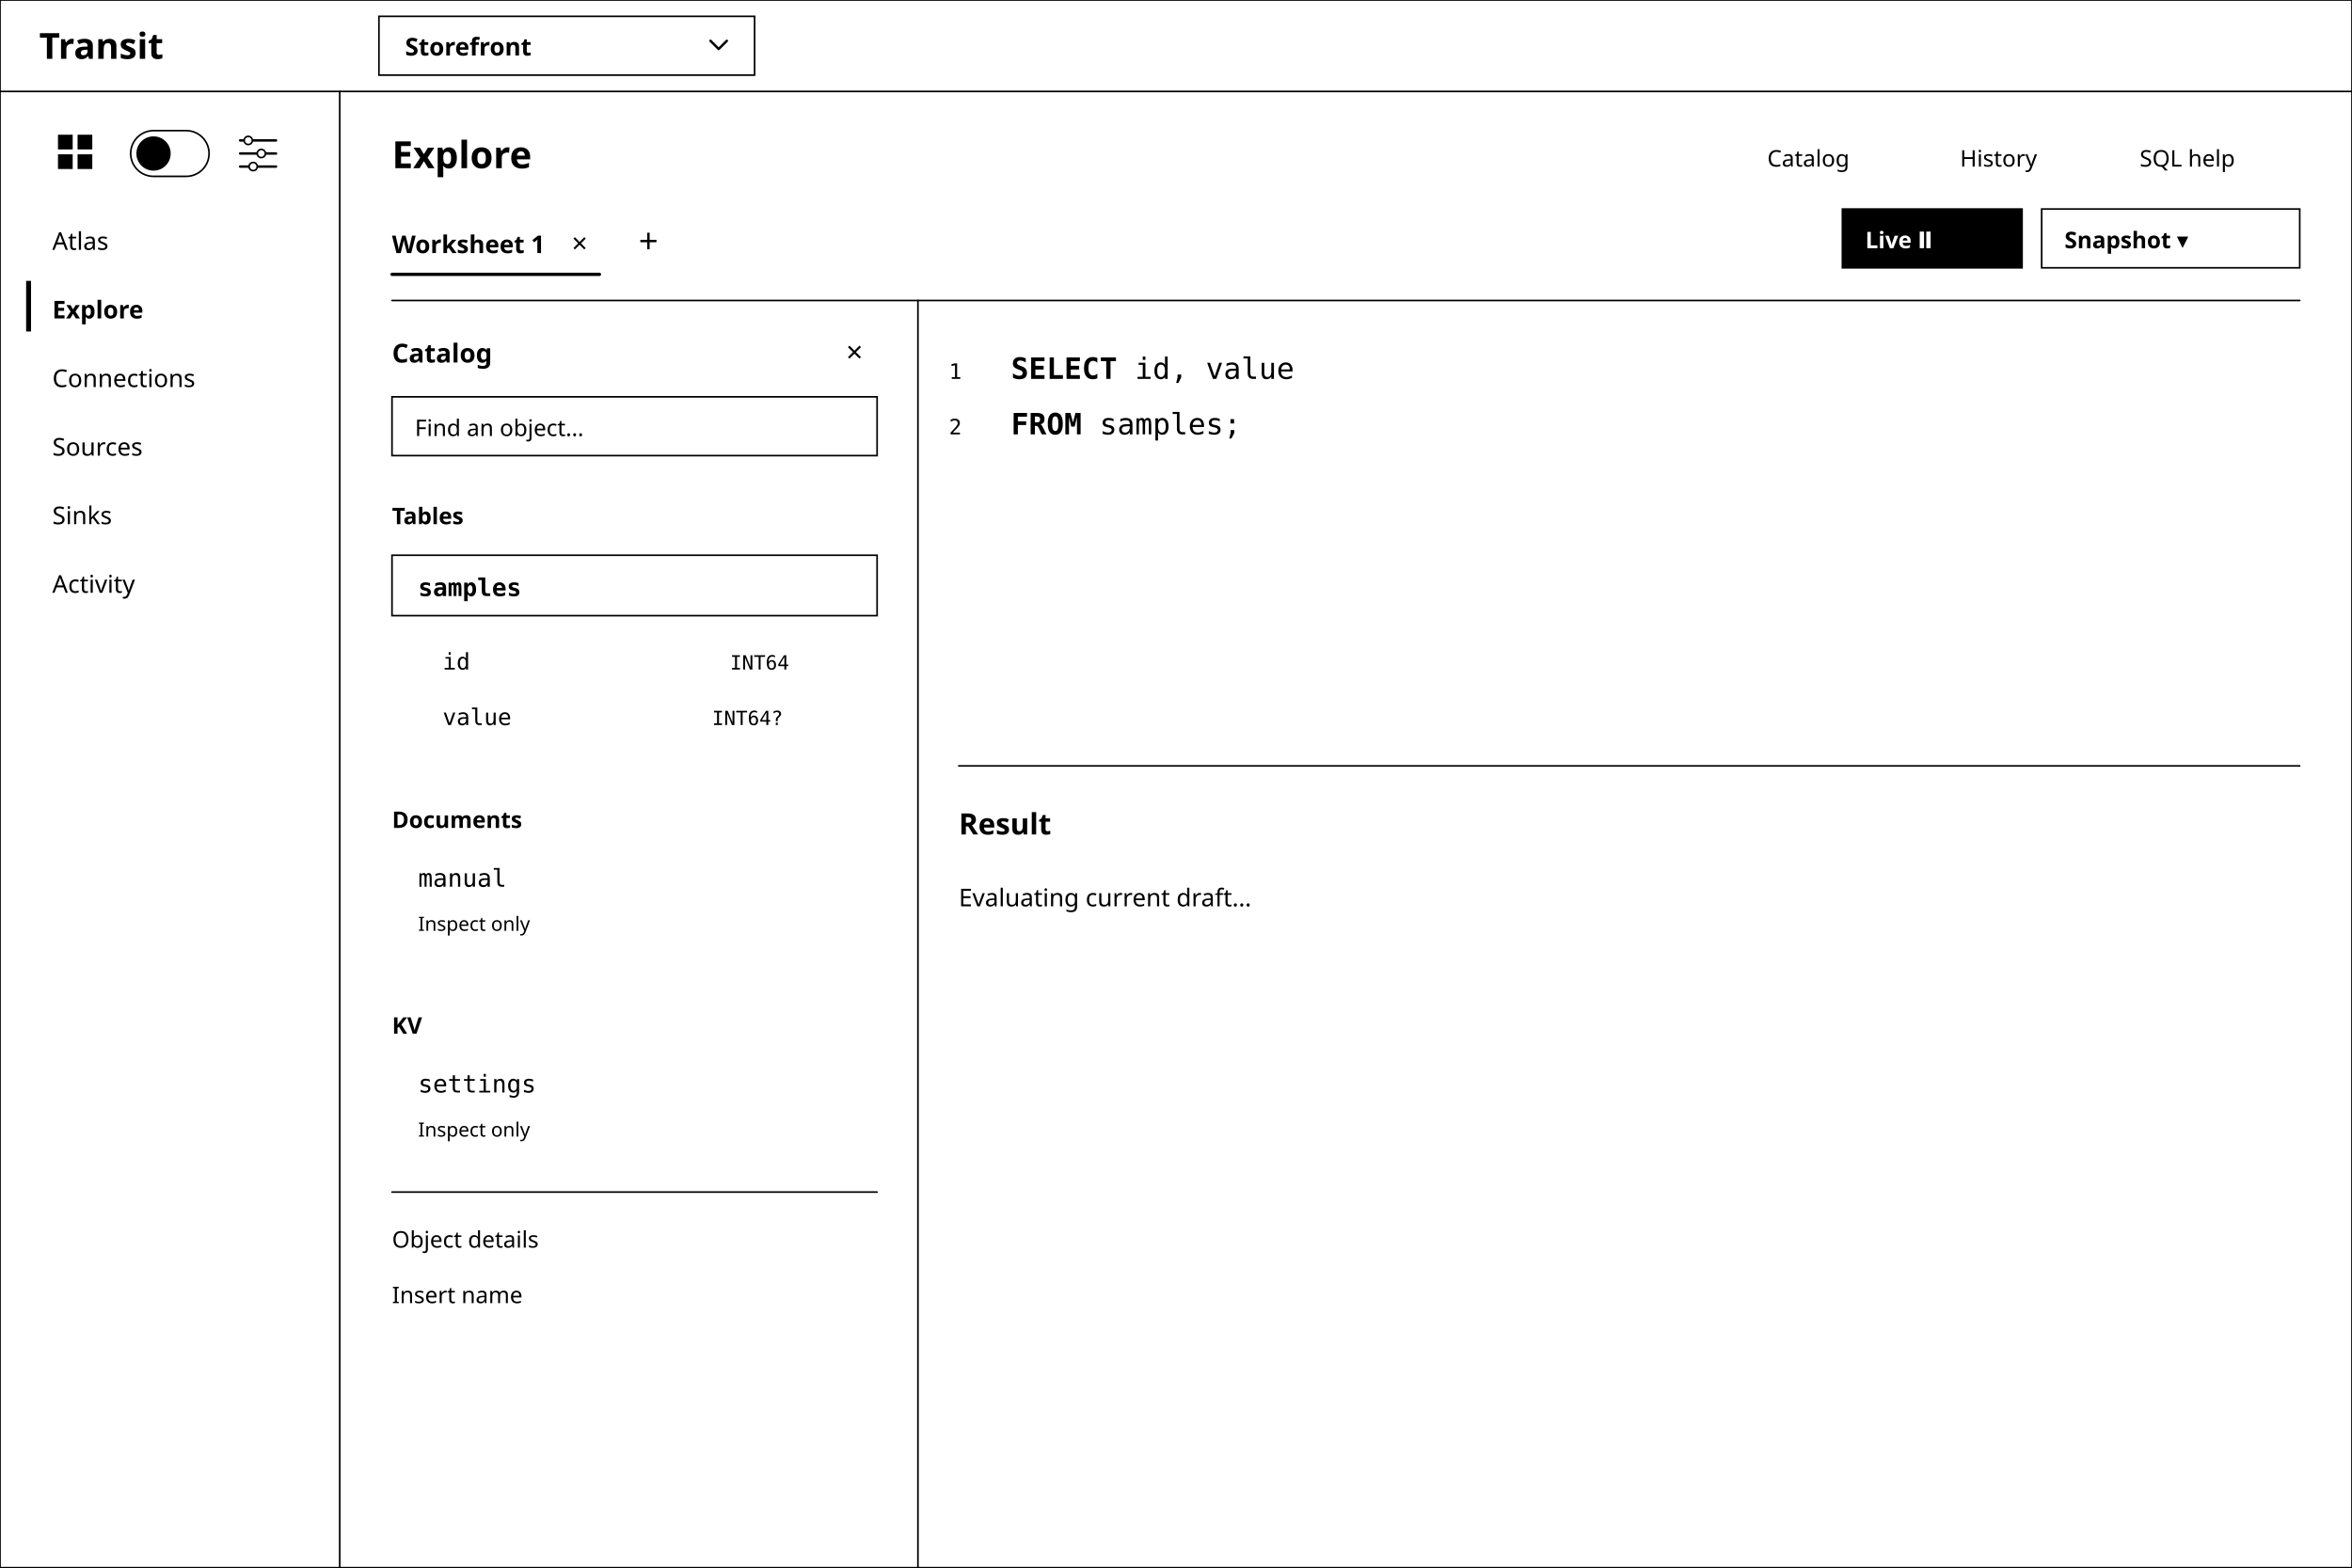
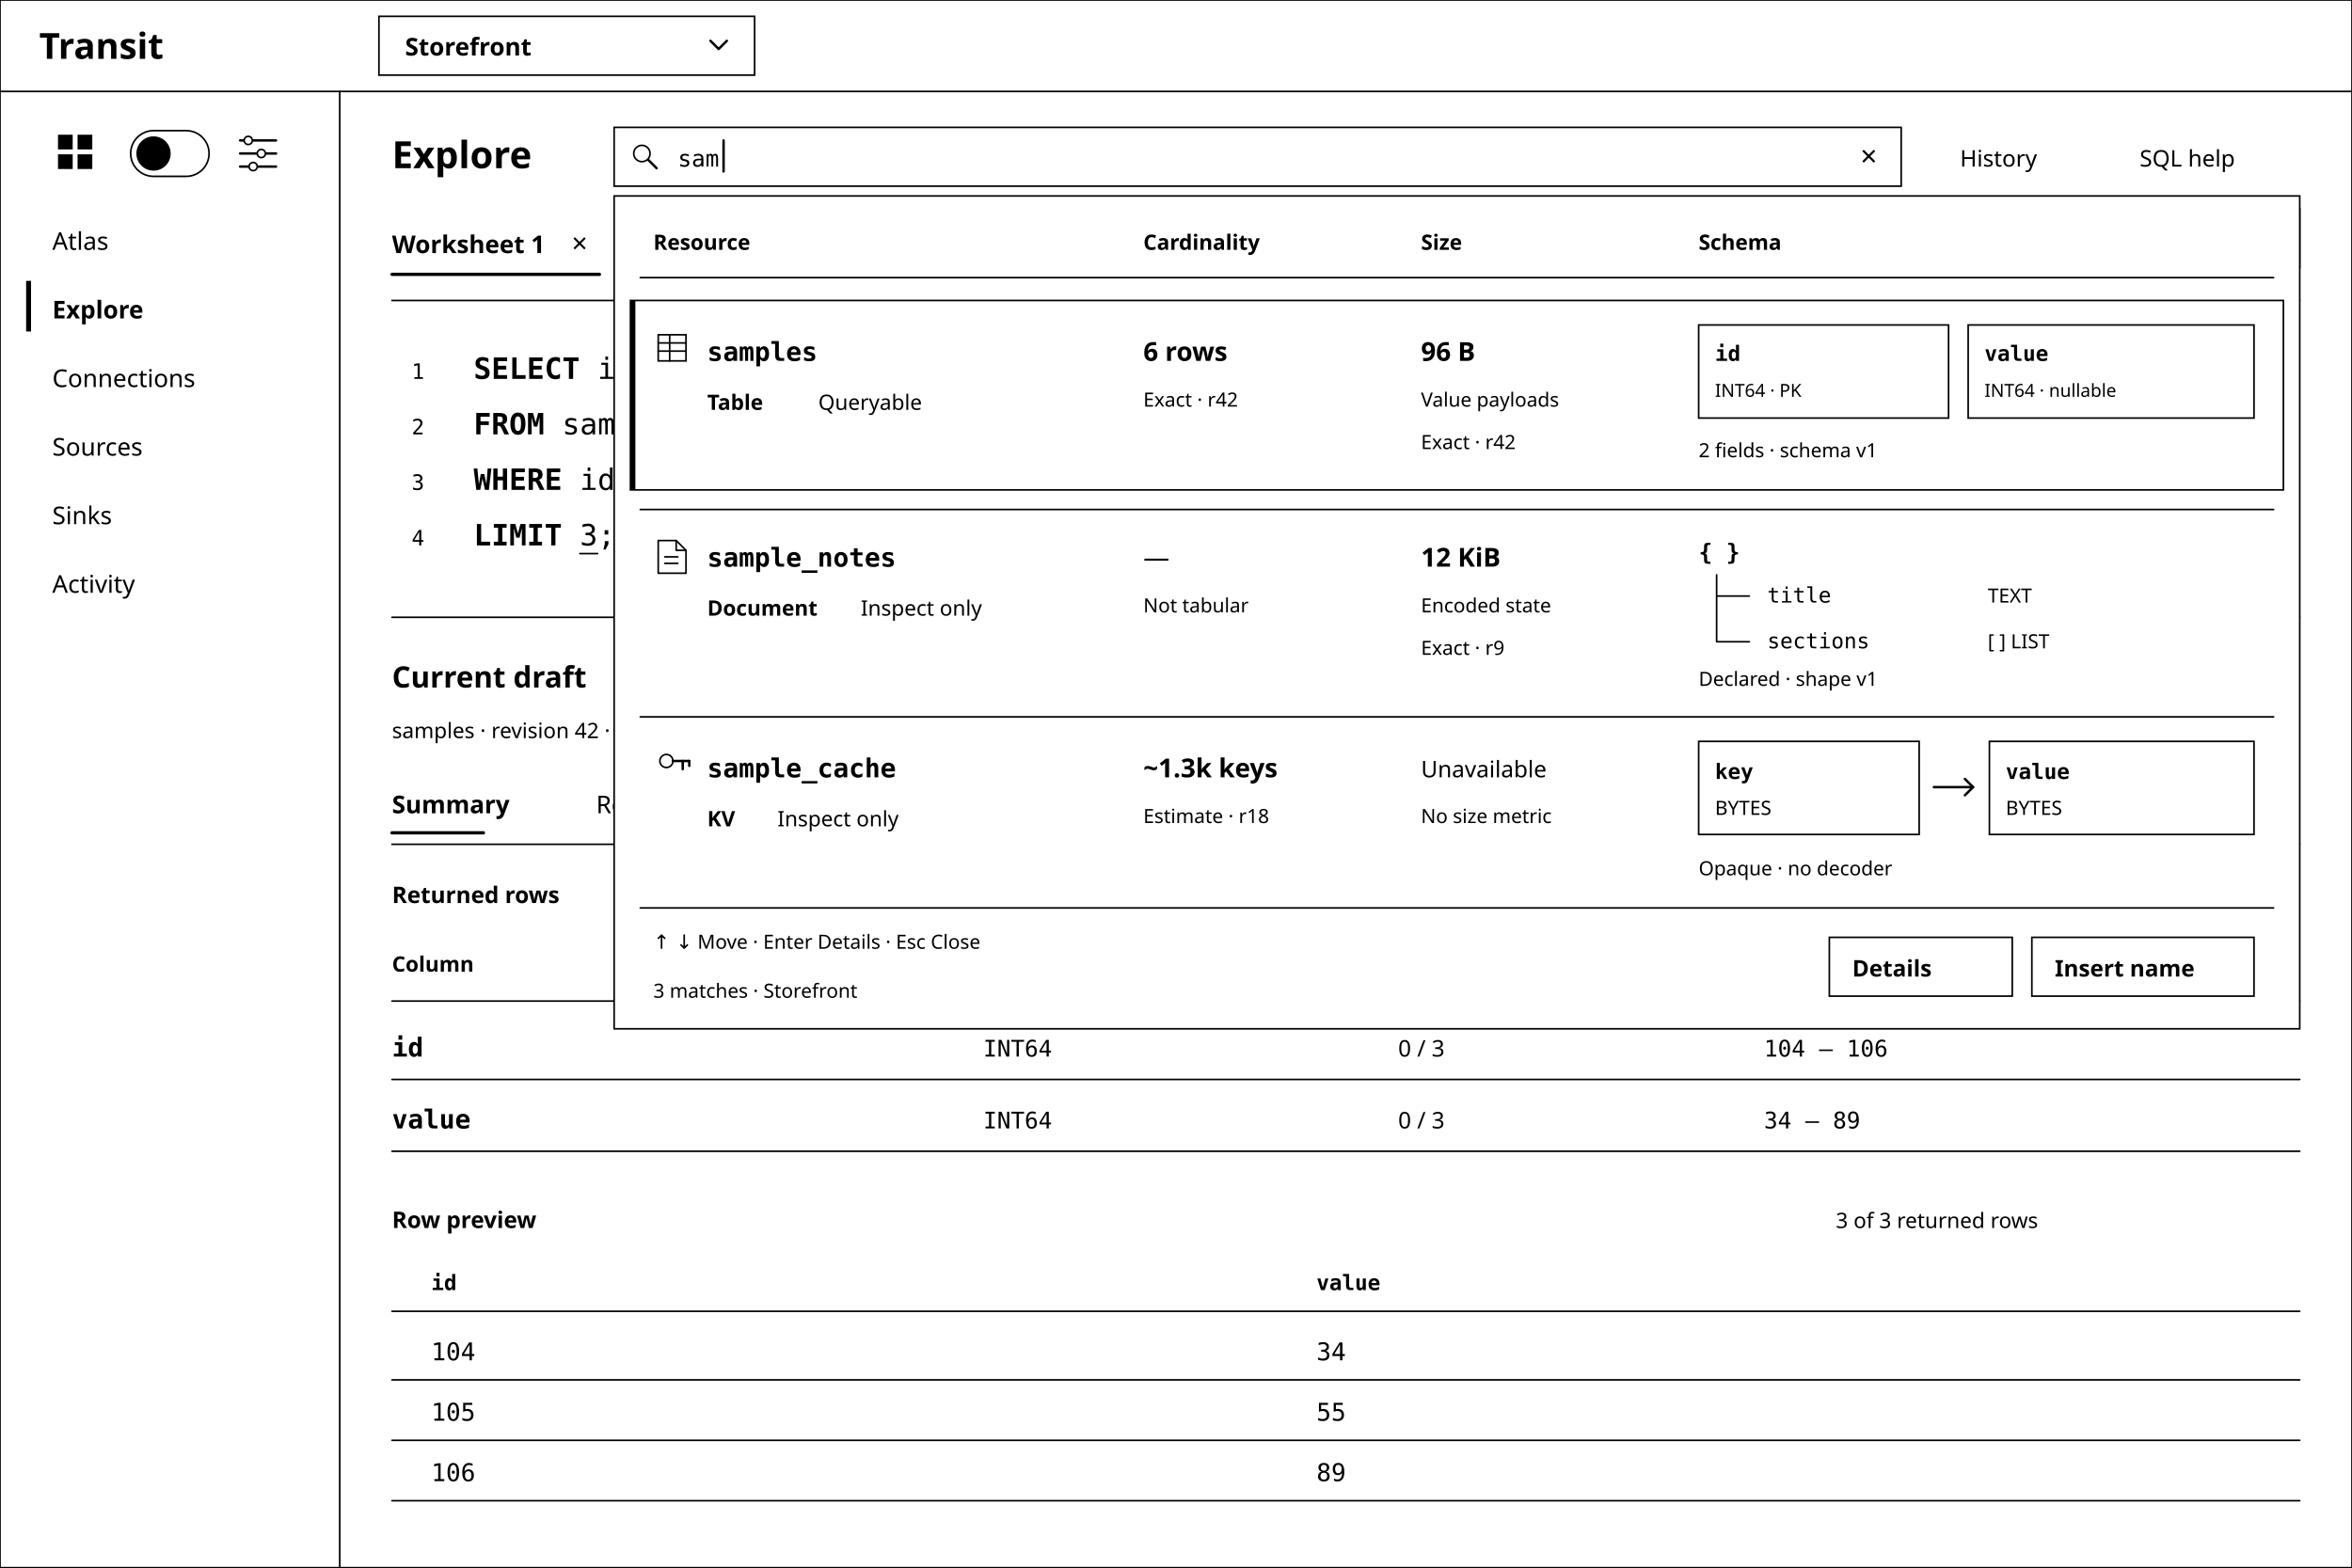
<svg xmlns="http://www.w3.org/2000/svg" width="1440" height="960" viewBox="0 0 1440 960" role="img" aria-labelledby="title desc">
  <rect x="0" y="0" width="1440" height="960" rx="0" fill="white" stroke="black" />
  <text x="24" y="36" font-family="sans-serif" font-size="22" font-weight="700" fill="black">Transit</text>
  <rect x="232" y="10" width="230" height="36" rx="0" fill="white" stroke="black" />
  <text x="248" y="34" font-family="sans-serif" font-size="15" font-weight="700" fill="black">Storefront</text>
  <path d="M435 25 l5 5 l5 -5" fill="none" stroke="black" stroke-width="1.5" stroke-linecap="round" stroke-linejoin="round" />
  <path d="M0 56 H1440" fill="none" stroke="black" stroke-width="1" stroke-linecap="round" stroke-linejoin="round" />
  <path d="M208 56 L208 960" fill="none" stroke="black" stroke-width="1" stroke-linecap="round" stroke-linejoin="round" />
  <g role="img" aria-label="Area: Workspace. Workspace left; Operations right.">
    <rect x="36" y="83" width="8" height="8" rx="0" fill="black" stroke="black" />
    <rect x="36" y="95" width="8" height="8" rx="0" fill="black" stroke="black" />
    <rect x="48" y="83" width="8" height="8" rx="0" fill="black" stroke="black" />
    <rect x="48" y="95" width="8" height="8" rx="0" fill="black" stroke="black" />
    <rect x="80" y="80" width="48" height="28" rx="14" fill="white" stroke="black" />
    <circle cx="94" cy="94" r="10" fill="black" stroke="black" />
    <path d="M147 86 H169" fill="none" stroke="black" stroke-width="1.5" stroke-linecap="round" stroke-linejoin="round" />
    <circle cx="152" cy="86" r="2.5" fill="white" stroke="black" />
    <path d="M147 94 H169" fill="none" stroke="black" stroke-width="1.5" stroke-linecap="round" stroke-linejoin="round" />
    <circle cx="160" cy="94" r="2.5" fill="white" stroke="black" />
    <path d="M147 102 H169" fill="none" stroke="black" stroke-width="1.5" stroke-linecap="round" stroke-linejoin="round" />
    <circle cx="155" cy="102" r="2.5" fill="white" stroke="black" />
  </g>
  <text xml:space="preserve" x="32" y="153" font-family="sans-serif" font-size="15" font-weight="400" fill="black">Atlas</text>
  <rect x="16" y="172" width="3" height="31" rx="0" fill="black" stroke="none" />
  <text xml:space="preserve" x="32" y="195" font-family="sans-serif" font-size="15" font-weight="700" fill="black">Explore</text>
  <text xml:space="preserve" x="32" y="237" font-family="sans-serif" font-size="15" font-weight="400" fill="black">Connections</text>
  <text xml:space="preserve" x="32" y="279" font-family="sans-serif" font-size="15" font-weight="400" fill="black">Sources</text>
  <text xml:space="preserve" x="32" y="321" font-family="sans-serif" font-size="15" font-weight="400" fill="black">Sinks</text>
  <text xml:space="preserve" x="32" y="363" font-family="sans-serif" font-size="15" font-weight="400" fill="black">Activity</text>
  <text xml:space="preserve" x="240" y="103" font-family="sans-serif" font-size="23" font-weight="700" fill="black">Explore</text>
-   <text xml:space="preserve" x="1082" y="102" font-family="sans-serif" font-size="14" font-weight="400" fill="black">Catalog</text>
+   <g role="img" aria-label="Find resources: sam, results open">
+     <rect x="376" y="78" width="788" height="36" rx="0" fill="white" stroke="black" />
+     <circle cx="393" cy="94" r="5" fill="white" stroke="black" />
+     <path d="M397 98 L402 103" fill="none" stroke="black" stroke-width="1.5" stroke-linecap="round" stroke-linejoin="round" />
+     <text x="415" y="102" font-family="monospace" font-size="14" font-weight="400" fill="black">sam</text>
+     <path d="M443 86 L443 105" fill="none" stroke="black" stroke-width="1.5" stroke-linecap="round" stroke-linejoin="round" />
+     <text x="1139" y="102" font-family="sans-serif" font-size="18" font-weight="400" fill="black">×</text>
+   </g>
  <text xml:space="preserve" x="1200" y="102" font-family="sans-serif" font-size="14" font-weight="400" fill="black">History</text>
  <text xml:space="preserve" x="1310" y="102" font-family="sans-serif" font-size="14" font-weight="400" fill="black">SQL help</text>
  <text xml:space="preserve" x="240" y="155" font-family="sans-serif" font-size="15" font-weight="700" fill="black">Worksheet 1</text>
  <text xml:space="preserve" x="350" y="155" font-family="sans-serif" font-size="17" font-weight="400" fill="black">×</text>
  <text xml:space="preserve" x="391" y="155" font-family="sans-serif" font-size="21" font-weight="400" fill="black">+</text>
  <path d="M240 168 H367" fill="none" stroke="black" stroke-width="2" stroke-linecap="round" stroke-linejoin="round" />
  <rect x="1128" y="128" width="110" height="36" rx="0" fill="black" stroke="black" />
  <text x="1142" y="152" font-family="sans-serif" font-size="14" font-weight="700" fill="white">Live  Ⅱ</text>
  <rect x="1250" y="128" width="158" height="36" rx="0" fill="white" stroke="black" />
  <text x="1264" y="152" font-family="sans-serif" font-size="14" font-weight="700" fill="black">Snapshot  ▾</text>
  <path d="M240 184 H1408" fill="none" stroke="black" stroke-width="1" stroke-linecap="round" stroke-linejoin="round" />
-   <path d="M562 184 L562 960" fill="none" stroke="black" stroke-width="1" stroke-linecap="round" stroke-linejoin="round" />
-   <text xml:space="preserve" x="240" y="222" font-family="sans-serif" font-size="16" font-weight="700" fill="black">Catalog</text>
-   <text xml:space="preserve" x="518" y="222" font-family="sans-serif" font-size="18" font-weight="400" fill="black">×</text>
-   <rect x="240" y="243" width="297" height="36" rx="0" fill="white" stroke="black" />
-   <text xml:space="preserve" x="254" y="267" font-family="sans-serif" font-size="14" font-weight="400" fill="black">Find an object…</text>
-   <text xml:space="preserve" x="240" y="321" font-family="sans-serif" font-size="14" font-weight="700" fill="black">Tables</text>
-   <rect x="240" y="340" width="297" height="37" rx="0" fill="white" stroke="black" />
-   <text xml:space="preserve" x="256" y="365" font-family="monospace" font-size="15" font-weight="700" fill="black">samples</text>
-   <text xml:space="preserve" x="271" y="410" font-family="monospace" font-size="14" font-weight="400" fill="black">id</text>
-   <text xml:space="preserve" x="447" y="410" font-family="monospace" font-size="12" font-weight="400" fill="black">INT64</text>
-   <text xml:space="preserve" x="271" y="444" font-family="monospace" font-size="14" font-weight="400" fill="black">value</text>
-   <text xml:space="preserve" x="436" y="444" font-family="monospace" font-size="12" font-weight="400" fill="black">INT64?</text>
-   <text xml:space="preserve" x="240" y="507" font-family="sans-serif" font-size="14" font-weight="700" fill="black">Documents</text>
-   <text xml:space="preserve" x="256" y="543" font-family="monospace" font-size="15" font-weight="400" fill="black">manual</text>
-   <text xml:space="preserve" x="256" y="570" font-family="sans-serif" font-size="12" font-weight="400" fill="black">Inspect only</text>
-   <text xml:space="preserve" x="240" y="633" font-family="sans-serif" font-size="14" font-weight="700" fill="black">KV</text>
-   <text xml:space="preserve" x="256" y="669" font-family="monospace" font-size="15" font-weight="400" fill="black">settings</text>
-   <text xml:space="preserve" x="256" y="696" font-family="sans-serif" font-size="12" font-weight="400" fill="black">Inspect only</text>
-   <path d="M240 730 H537" fill="none" stroke="black" stroke-width="1" stroke-linecap="round" stroke-linejoin="round" />
-   <text xml:space="preserve" x="240" y="764" font-family="sans-serif" font-size="14" font-weight="400" fill="black">Object details</text>
-   <text xml:space="preserve" x="240" y="798" font-family="sans-serif" font-size="14" font-weight="400" fill="black">Insert name</text>
-   <text xml:space="preserve" x="581" y="232" font-family="monospace" font-size="13" font-weight="400" fill="black">1</text>
-   <text xml:space="preserve" x="619" y="232" font-family="monospace" font-size="18" font-weight="700" fill="black">SELECT</text>
-   <text xml:space="preserve" x="684.04" y="232" font-family="monospace" font-size="18" font-weight="400" fill="black"> id, value</text>
-   <text xml:space="preserve" x="581" y="266" font-family="monospace" font-size="13" font-weight="400" fill="black">2</text>
-   <text xml:space="preserve" x="619" y="266" font-family="monospace" font-size="18" font-weight="700" fill="black">FROM</text>
-   <text xml:space="preserve" x="662.36" y="266" font-family="monospace" font-size="18" font-weight="400" fill="black"> samples;</text>
-   <path d="M587 469 H1408" fill="none" stroke="black" stroke-width="1" stroke-linecap="round" stroke-linejoin="round" />
-   <text xml:space="preserve" x="587" y="511" font-family="sans-serif" font-size="18" font-weight="700" fill="black">Result</text>
-   <text xml:space="preserve" x="587" y="555" font-family="sans-serif" font-size="15" font-weight="400" fill="black">Evaluating current draft…</text>
+   <text xml:space="preserve" x="252" y="232" font-family="monospace" font-size="13" font-weight="400" fill="black">1</text>
+   <text xml:space="preserve" x="290" y="232" font-family="monospace" font-size="18" font-weight="700" fill="black">SELECT</text>
+   <text xml:space="preserve" x="355.04" y="232" font-family="monospace" font-size="18" font-weight="400" fill="black"> id, value</text>
+   <text xml:space="preserve" x="252" y="266" font-family="monospace" font-size="13" font-weight="400" fill="black">2</text>
+   <text xml:space="preserve" x="290" y="266" font-family="monospace" font-size="18" font-weight="700" fill="black">FROM</text>
+   <text xml:space="preserve" x="333.36" y="266" font-family="monospace" font-size="18" font-weight="400" fill="black"> samples</text>
+   <text xml:space="preserve" x="252" y="300" font-family="monospace" font-size="13" font-weight="400" fill="black">3</text>
+   <text xml:space="preserve" x="290" y="300" font-family="monospace" font-size="18" font-weight="700" fill="black">WHERE</text>
+   <text xml:space="preserve" x="344.2" y="300" font-family="monospace" font-size="18" font-weight="400" fill="black"> id &gt;= </text>
+   <text xml:space="preserve" x="420.08" y="300" font-family="monospace" font-size="18" font-weight="400" fill="black">104</text>
+   <path d="M420.08 305 H452.6" fill="none" stroke="black" stroke-width="1" stroke-linecap="round" stroke-linejoin="round" />
+   <text xml:space="preserve" x="252" y="334" font-family="monospace" font-size="13" font-weight="400" fill="black">4</text>
+   <text xml:space="preserve" x="290" y="334" font-family="monospace" font-size="18" font-weight="700" fill="black">LIMIT</text>
+   <text xml:space="preserve" x="344.2" y="334" font-family="monospace" font-size="18" font-weight="400" fill="black"> </text>
+   <text xml:space="preserve" x="355.04" y="334" font-family="monospace" font-size="18" font-weight="400" fill="black">3</text>
+   <path d="M355.04 339 H365.88" fill="none" stroke="black" stroke-width="1" stroke-linecap="round" stroke-linejoin="round" />
+   <text xml:space="preserve" x="365.88" y="334" font-family="monospace" font-size="18" font-weight="400" fill="black">;</text>
+   <path d="M240 378 H1408" fill="none" stroke="black" stroke-width="1" stroke-linecap="round" stroke-linejoin="round" />
+   <path d="M804 375 H844" fill="none" stroke="black" stroke-width="1" stroke-linecap="round" stroke-linejoin="round" />
+   <path d="M804 381 H844" fill="none" stroke="black" stroke-width="1" stroke-linecap="round" stroke-linejoin="round" />
+   <text xml:space="preserve" x="240" y="421" font-family="sans-serif" font-size="18" font-weight="700" fill="black">Current draft</text>
+   <text xml:space="preserve" x="440" y="421" font-family="sans-serif" font-size="15" font-weight="400" fill="black">Complete · 3 rows</text>
+   <text xml:space="preserve" x="655" y="421" font-family="sans-serif" font-size="15" font-weight="400" fill="black">2 columns</text>
+   <text xml:space="preserve" x="1145" y="421" font-family="monospace" font-size="13" font-weight="400" fill="black">Result Q12 / R18</text>
+   <text xml:space="preserve" x="240" y="452" font-family="sans-serif" font-size="13" font-weight="400" fill="black">samples · revision 42 · LIMIT 3</text>
+   <text xml:space="preserve" x="1280" y="452" font-family="sans-serif" font-size="13" font-weight="400" fill="black">Details</text>
+   <text x="240" y="498" font-family="sans-serif" font-size="15" font-weight="700" fill="black">Summary</text>
+   <path d="M240 510 H296" fill="none" stroke="black" stroke-width="2" stroke-linecap="round" stroke-linejoin="round" />
+   <text x="365" y="498" font-family="sans-serif" font-size="15" font-weight="400" fill="black">Rows</text>
+   <text x="490" y="498" font-family="sans-serif" font-size="15" font-weight="400" fill="black">Chart</text>
+   <path d="M240 517 H1408" fill="none" stroke="black" stroke-width="1" stroke-linecap="round" stroke-linejoin="round" />
+   <text xml:space="preserve" x="240" y="553" font-family="sans-serif" font-size="14" font-weight="700" fill="black">Returned rows</text>
+   <text xml:space="preserve" x="1063" y="553" font-family="sans-serif" font-size="13" font-weight="400" fill="black">Profile coverage: all 3 rows</text>
+   <text xml:space="preserve" x="240" y="595" font-family="sans-serif" font-size="13" font-weight="700" fill="black">Column</text>
+   <text xml:space="preserve" x="602" y="595" font-family="sans-serif" font-size="13" font-weight="700" fill="black">Type</text>
+   <text xml:space="preserve" x="856" y="595" font-family="sans-serif" font-size="13" font-weight="700" fill="black">Nulls</text>
+   <text xml:space="preserve" x="1080" y="595" font-family="sans-serif" font-size="13" font-weight="700" fill="black">Range</text>
+   <path d="M240 613 H1408" fill="none" stroke="black" stroke-width="1" stroke-linecap="round" stroke-linejoin="round" />
+   <text xml:space="preserve" x="240" y="647" font-family="monospace" font-size="16" font-weight="700" fill="black">id</text>
+   <text xml:space="preserve" x="602" y="647" font-family="monospace" font-size="14" font-weight="400" fill="black">INT64</text>
+   <text xml:space="preserve" x="856" y="647" font-family="sans-serif" font-size="14" font-weight="400" fill="black">0 / 3</text>
+   <text xml:space="preserve" x="1080" y="647" font-family="monospace" font-size="14" font-weight="400" fill="black">104 – 106</text>
+   <path d="M240 661 H1408" fill="none" stroke="black" stroke-width="1" stroke-linecap="round" stroke-linejoin="round" />
+   <text xml:space="preserve" x="240" y="691" font-family="monospace" font-size="16" font-weight="700" fill="black">value</text>
+   <text xml:space="preserve" x="602" y="691" font-family="monospace" font-size="14" font-weight="400" fill="black">INT64</text>
+   <text xml:space="preserve" x="856" y="691" font-family="sans-serif" font-size="14" font-weight="400" fill="black">0 / 3</text>
+   <text xml:space="preserve" x="1080" y="691" font-family="monospace" font-size="14" font-weight="400" fill="black">34 – 89</text>
+   <path d="M240 705 H1408" fill="none" stroke="black" stroke-width="1" stroke-linecap="round" stroke-linejoin="round" />
+   <text xml:space="preserve" x="240" y="752" font-family="sans-serif" font-size="14" font-weight="700" fill="black">Row preview</text>
+   <text xml:space="preserve" x="1124" y="752" font-family="sans-serif" font-size="13" font-weight="400" fill="black">3 of 3 returned rows</text>
+   <text xml:space="preserve" x="264" y="790" font-family="monospace" font-size="13" font-weight="700" fill="black">id</text>
+   <text xml:space="preserve" x="806" y="790" font-family="monospace" font-size="13" font-weight="700" fill="black">value</text>
+   <path d="M240 803 H1408" fill="none" stroke="black" stroke-width="1" stroke-linecap="round" stroke-linejoin="round" />
+   <text xml:space="preserve" x="264" y="833" font-family="monospace" font-size="15" font-weight="400" fill="black">104</text>
+   <text xml:space="preserve" x="806" y="833" font-family="monospace" font-size="15" font-weight="400" fill="black">34</text>
+   <path d="M240 845 H1408" fill="none" stroke="black" stroke-width="1" stroke-linecap="round" stroke-linejoin="round" />
+   <text xml:space="preserve" x="264" y="870" font-family="monospace" font-size="15" font-weight="400" fill="black">105</text>
+   <text xml:space="preserve" x="806" y="870" font-family="monospace" font-size="15" font-weight="400" fill="black">55</text>
+   <path d="M240 882 H1408" fill="none" stroke="black" stroke-width="1" stroke-linecap="round" stroke-linejoin="round" />
+   <text xml:space="preserve" x="264" y="907" font-family="monospace" font-size="15" font-weight="400" fill="black">106</text>
+   <text xml:space="preserve" x="806" y="907" font-family="monospace" font-size="15" font-weight="400" fill="black">89</text>
+   <path d="M240 919 H1408" fill="none" stroke="black" stroke-width="1" stroke-linecap="round" stroke-linejoin="round" />
+   <g role="img" aria-label="Resource search results: three authorized matches with resource kinds, cardinality, size and schema previews">
+     <rect x="376" y="120" width="1032" height="510" rx="0" fill="white" stroke="black" />
+     <text x="400" y="153" font-family="sans-serif" font-size="13" font-weight="700" fill="black">Resource</text>
+     <text x="700" y="153" font-family="sans-serif" font-size="13" font-weight="700" fill="black">Cardinality</text>
+     <text x="870" y="153" font-family="sans-serif" font-size="13" font-weight="700" fill="black">Size</text>
+     <text x="1040" y="153" font-family="sans-serif" font-size="13" font-weight="700" fill="black">Schema</text>
+     <path d="M392 170 H1392" fill="none" stroke="black" stroke-width="1" stroke-linecap="round" stroke-linejoin="round" />
+     <rect x="386" y="184" width="1012" height="116" rx="0" fill="white" stroke="black" />
+     <rect x="386" y="184" width="3" height="116" rx="0" fill="black" stroke="none" />
+     <rect x="403" y="205" width="17" height="16" rx="0" fill="white" stroke="black" />
+     <path d="M403 210 H420" fill="none" stroke="black" stroke-width="1" stroke-linecap="round" stroke-linejoin="round" />
+     <path d="M403 215 H420" fill="none" stroke="black" stroke-width="1" stroke-linecap="round" stroke-linejoin="round" />
+     <path d="M410 205 L410 221" fill="none" stroke="black" stroke-width="1" stroke-linecap="round" stroke-linejoin="round" />
+     <text x="433" y="221" font-family="monospace" font-size="16" font-weight="700" fill="black">samples</text>
+     <text x="433" y="251" font-family="sans-serif" font-size="13" font-weight="700" fill="black">Table</text>
+     <text x="501" y="251" font-family="sans-serif" font-size="13" font-weight="400" fill="black">Queryable</text>
+     <text x="700" y="221" font-family="sans-serif" font-size="16" font-weight="700" fill="black">6 rows</text>
+     <text x="700" y="249" font-family="sans-serif" font-size="12" font-weight="400" fill="black">Exact · r42</text>
+     <text x="870" y="221" font-family="sans-serif" font-size="16" font-weight="700" fill="black">96 B</text>
+     <text x="870" y="249" font-family="sans-serif" font-size="12" font-weight="400" fill="black">Value payloads</text>
+     <text x="870" y="275" font-family="sans-serif" font-size="12" font-weight="400" fill="black">Exact · r42</text>
+     <rect x="1040" y="199" width="153" height="57" rx="0" fill="white" stroke="black" />
+     <text x="1050" y="221" font-family="monospace" font-size="13" font-weight="700" fill="black">id</text>
+     <text x="1050" y="243" font-family="sans-serif" font-size="11" font-weight="400" fill="black">INT64 · PK</text>
+     <rect x="1205" y="199" width="175" height="57" rx="0" fill="white" stroke="black" />
+     <text x="1215" y="221" font-family="monospace" font-size="13" font-weight="700" fill="black">value</text>
+     <text x="1215" y="243" font-family="sans-serif" font-size="11" font-weight="400" fill="black">INT64 · nullable</text>
+     <text x="1040" y="280" font-family="sans-serif" font-size="12" font-weight="400" fill="black">2 fields · schema v1</text>
+     <path d="M392 312 H1392" fill="none" stroke="black" stroke-width="1" stroke-linecap="round" stroke-linejoin="round" />
+     <path d="M403 331 h11 l6 6 v14 h-17 Z" fill="none" stroke="black" stroke-width="1" stroke-linecap="round" stroke-linejoin="round" />
+     <path d="M414 331 v6 h6" fill="none" stroke="black" stroke-width="1" stroke-linecap="round" stroke-linejoin="round" />
+     <path d="M407 341 H415" fill="none" stroke="black" stroke-width="1" stroke-linecap="round" stroke-linejoin="round" />
+     <path d="M407 345 H415" fill="none" stroke="black" stroke-width="1" stroke-linecap="round" stroke-linejoin="round" />
+     <text x="433" y="347" font-family="monospace" font-size="16" font-weight="700" fill="black">sample_notes</text>
+     <text x="433" y="377" font-family="sans-serif" font-size="13" font-weight="700" fill="black">Document</text>
+     <text x="527" y="377" font-family="sans-serif" font-size="13" font-weight="400" fill="black">Inspect only</text>
+     <text x="700" y="347" font-family="sans-serif" font-size="16" font-weight="400" fill="black">—</text>
+     <text x="700" y="375" font-family="sans-serif" font-size="12" font-weight="400" fill="black">Not tabular</text>
+     <text x="870" y="347" font-family="sans-serif" font-size="16" font-weight="700" fill="black">12 KiB</text>
+     <text x="870" y="375" font-family="sans-serif" font-size="12" font-weight="400" fill="black">Encoded state</text>
+     <text x="870" y="401" font-family="sans-serif" font-size="12" font-weight="400" fill="black">Exact · r9</text>
+     <text x="1040" y="343" font-family="monospace" font-size="14" font-weight="700" fill="black">{ }</text>
+     <path d="M1051 352 v41 h20 M1051 365 h20" fill="none" stroke="black" stroke-width="1" stroke-linecap="round" stroke-linejoin="round" />
+     <text x="1082" y="369" font-family="monospace" font-size="13" font-weight="400" fill="black">title</text>
+     <text x="1217" y="369" font-family="sans-serif" font-size="12" font-weight="400" fill="black">TEXT</text>
+     <text x="1082" y="397" font-family="monospace" font-size="13" font-weight="400" fill="black">sections</text>
+     <text x="1217" y="397" font-family="sans-serif" font-size="12" font-weight="400" fill="black">[ ] LIST</text>
+     <text x="1040" y="420" font-family="sans-serif" font-size="12" font-weight="400" fill="black">Declared · shape v1</text>
+     <path d="M392 439 H1392" fill="none" stroke="black" stroke-width="1" stroke-linecap="round" stroke-linejoin="round" />
+     <circle cx="408" cy="466" r="4" fill="white" stroke="black" />
+     <path d="M412 466 H422" fill="none" stroke="black" stroke-width="1.5" stroke-linecap="round" stroke-linejoin="round" />
+     <path d="M418 466 L418 471" fill="none" stroke="black" stroke-width="1.5" stroke-linecap="round" stroke-linejoin="round" />
+     <path d="M422 466 L422 469" fill="none" stroke="black" stroke-width="1.5" stroke-linecap="round" stroke-linejoin="round" />
+     <text x="433" y="476" font-family="monospace" font-size="16" font-weight="700" fill="black">sample_cache</text>
+     <text x="433" y="506" font-family="sans-serif" font-size="13" font-weight="700" fill="black">KV</text>
+     <text x="476" y="506" font-family="sans-serif" font-size="13" font-weight="400" fill="black">Inspect only</text>
+     <text x="700" y="476" font-family="sans-serif" font-size="16" font-weight="700" fill="black">~1.3k keys</text>
+     <text x="700" y="504" font-family="sans-serif" font-size="12" font-weight="400" fill="black">Estimate · r18</text>
+     <text x="870" y="476" font-family="sans-serif" font-size="14" font-weight="400" fill="black">Unavailable</text>
+     <text x="870" y="504" font-family="sans-serif" font-size="12" font-weight="400" fill="black">No size metric</text>
+     <rect x="1040" y="454" width="135" height="57" rx="0" fill="white" stroke="black" />
+     <text x="1050" y="477" font-family="monospace" font-size="13" font-weight="700" fill="black">key</text>
+     <text x="1050" y="499" font-family="sans-serif" font-size="12" font-weight="400" fill="black">BYTES</text>
+     <path d="M1184 482 H1208" fill="none" stroke="black" stroke-width="1.5" stroke-linecap="round" stroke-linejoin="round" />
+     <path d="M1203 477 l5 5 l-5 5" fill="none" stroke="black" stroke-width="1.5" stroke-linecap="round" stroke-linejoin="round" />
+     <rect x="1218" y="454" width="162" height="57" rx="0" fill="white" stroke="black" />
+     <text x="1228" y="477" font-family="monospace" font-size="13" font-weight="700" fill="black">value</text>
+     <text x="1228" y="499" font-family="sans-serif" font-size="12" font-weight="400" fill="black">BYTES</text>
+     <text x="1040" y="536" font-family="sans-serif" font-size="12" font-weight="400" fill="black">Opaque · no decoder</text>
+     <path d="M392 556 H1392" fill="none" stroke="black" stroke-width="1" stroke-linecap="round" stroke-linejoin="round" />
+     <text x="400" y="581" font-family="sans-serif" font-size="12" font-weight="400" fill="black">↑ ↓ Move   ·   Enter Details   ·   Esc Close</text>
+     <text x="400" y="611" font-family="sans-serif" font-size="12" font-weight="400" fill="black">3 matches · Storefront</text>
+     <rect x="1120" y="574" width="112" height="36" rx="0" fill="white" stroke="black" />
+     <text x="1134" y="598" font-family="sans-serif" font-size="14" font-weight="700" fill="black">Details</text>
+     <rect x="1244" y="574" width="136" height="36" rx="0" fill="white" stroke="black" />
+     <text x="1258" y="598" font-family="sans-serif" font-size="14" font-weight="700" fill="black">Insert name</text>
+   </g>
</svg>
